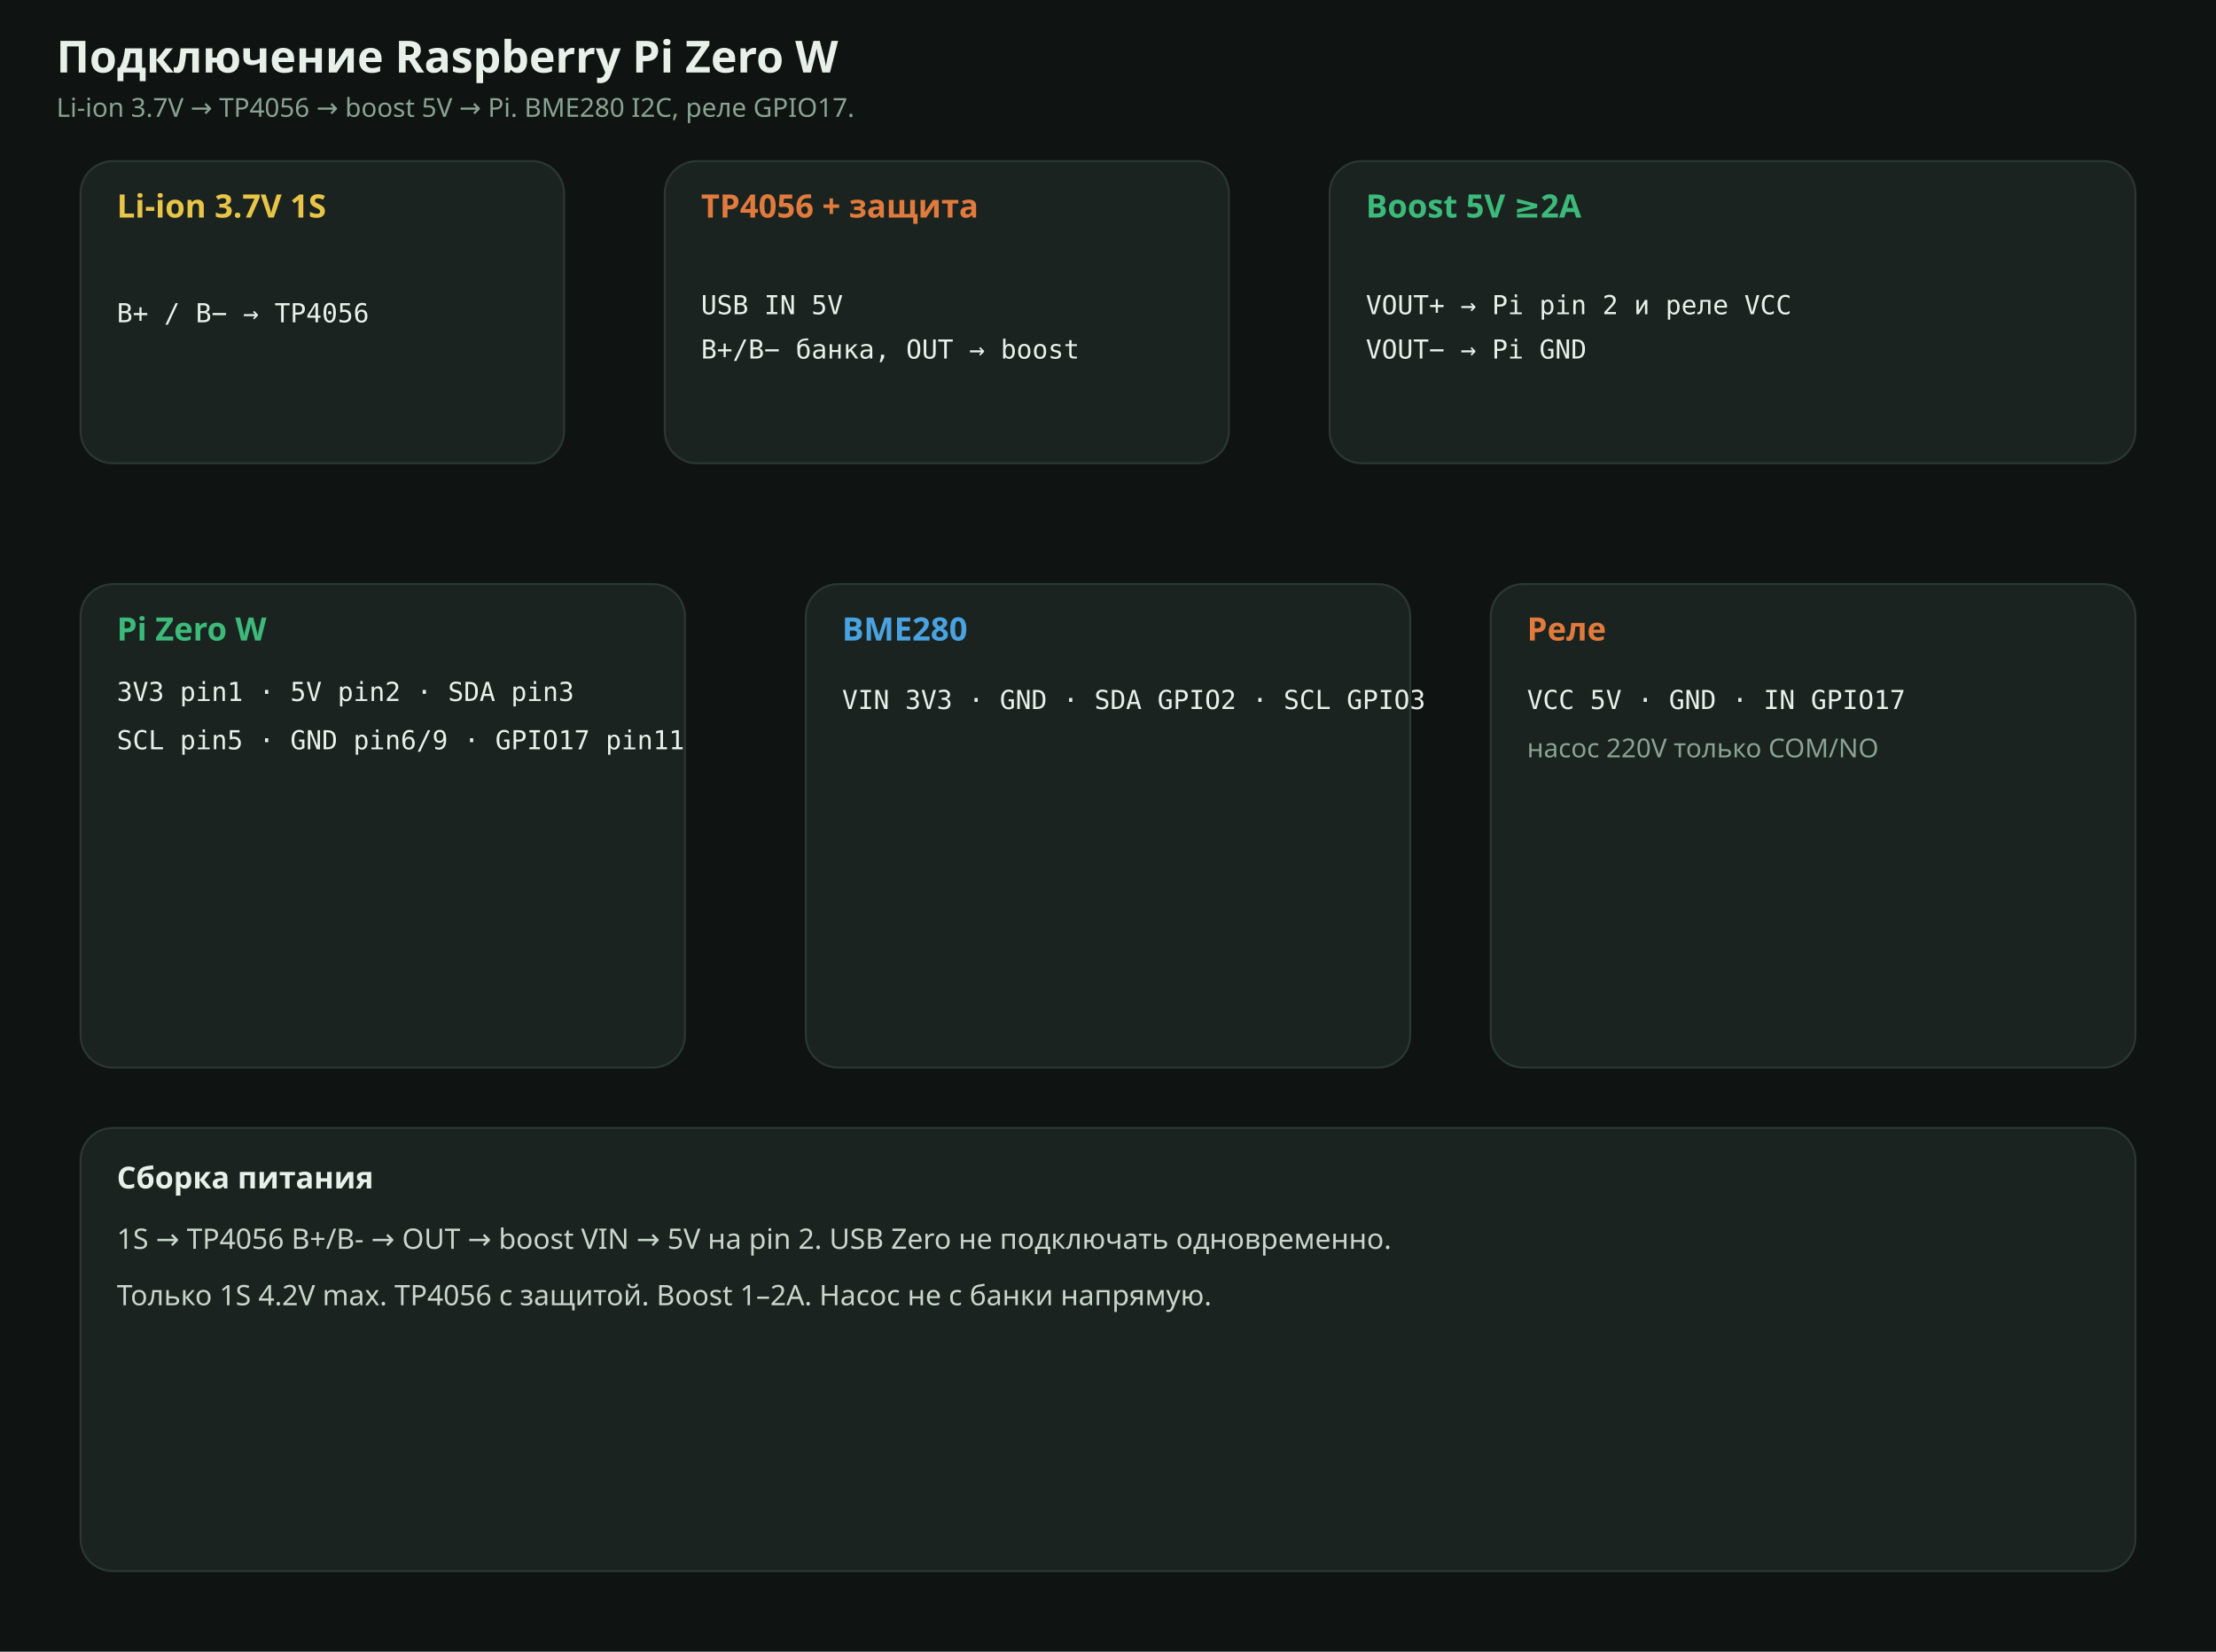
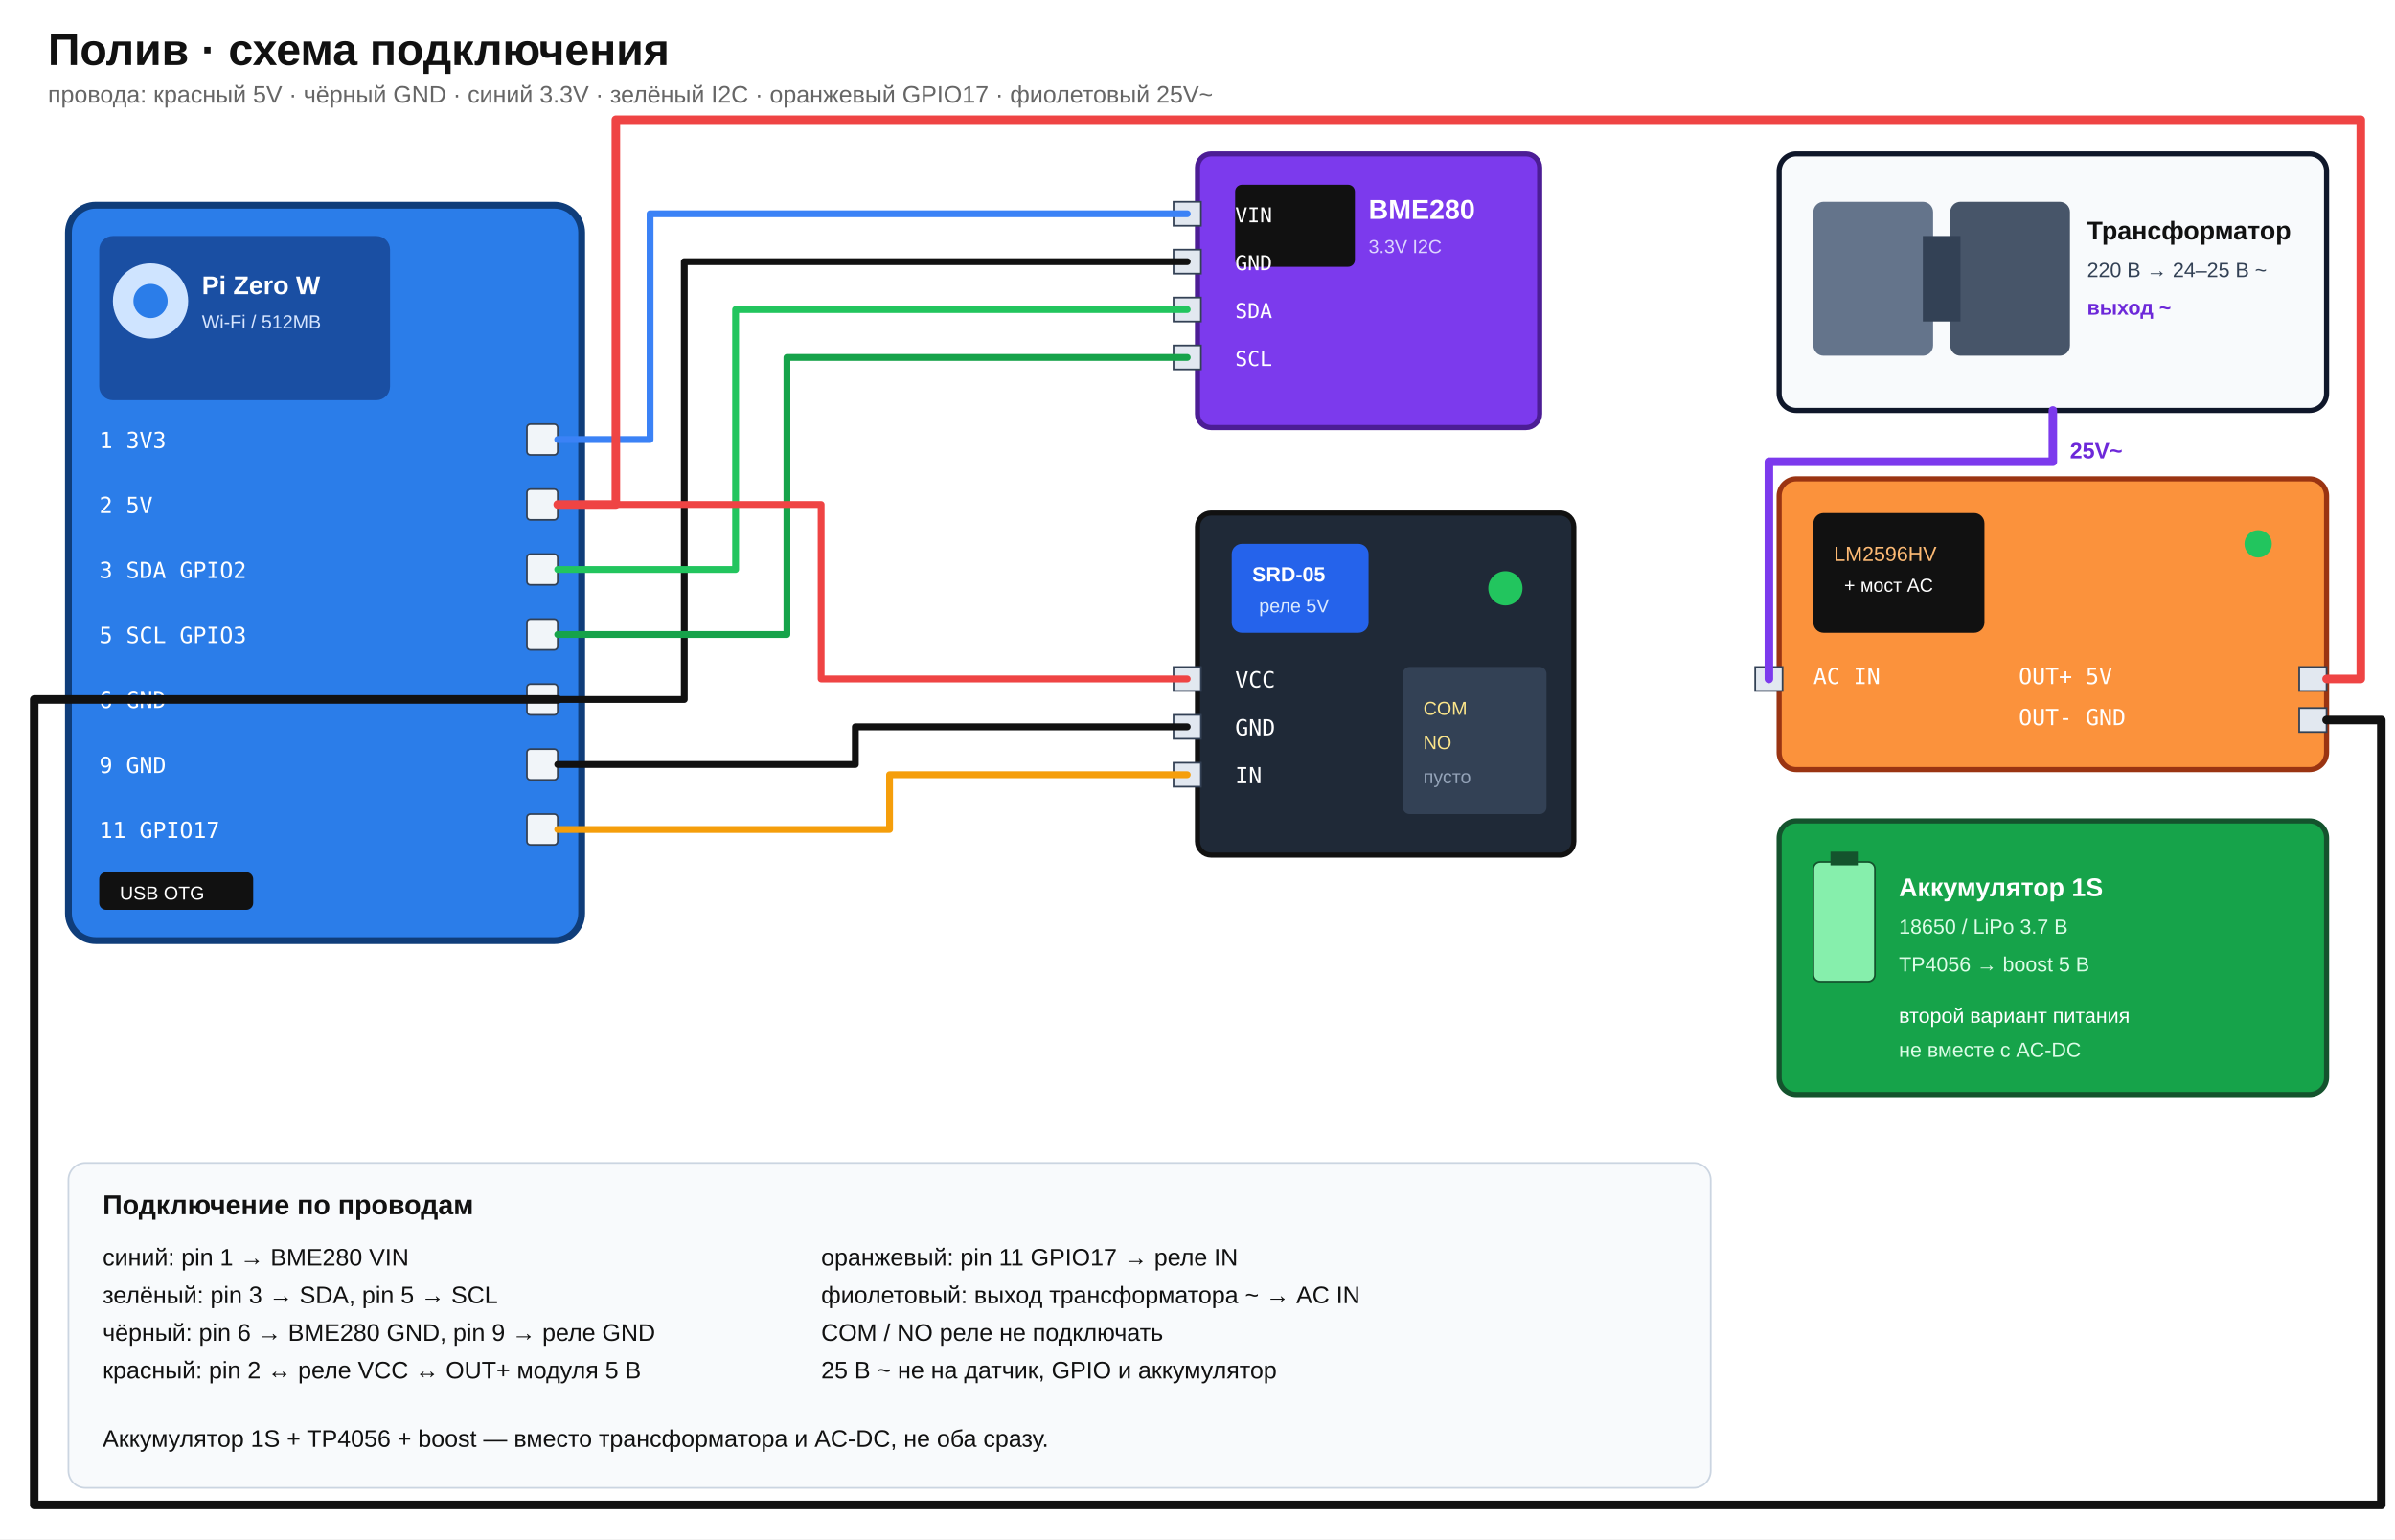
- <svg xmlns="http://www.w3.org/2000/svg" viewBox="0 0 1100 820" width="1100" height="820" role="img" aria-label="Wiring Pi Zero W, BME280, relay, Li-ion and charger">
-   <rect width="1100" height="820" fill="#0f1412" />
-   <text x="28" y="36" fill="#e8f0ea" font-family="system-ui,sans-serif" font-size="22" font-weight="700">Подключение Raspberry Pi Zero W</text>
-   <text x="28" y="58" fill="#8aa394" font-family="system-ui,sans-serif" font-size="13">Li-ion 3.7V → TP4056 → boost 5V → Pi. BME280 I2C, реле GPIO17.</text>
-   <rect x="40" y="80" width="240" height="150" rx="16" fill="#1a2320" stroke="#2a3732" />
-   <text x="58" y="108" fill="#e8c547" font-family="system-ui,sans-serif" font-size="16" font-weight="700">Li-ion 3.7V 1S</text>
-   <text x="58" y="160" fill="#e8f0ea" font-family="ui-monospace,monospace" font-size="13">B+ / B− → TP4056</text>
-   <rect x="330" y="80" width="280" height="150" rx="16" fill="#1a2320" stroke="#2a3732" />
-   <text x="348" y="108" fill="#e07a3d" font-family="system-ui,sans-serif" font-size="16" font-weight="700">TP4056 + защита</text>
-   <text x="348" y="156" fill="#e8f0ea" font-family="ui-monospace,monospace" font-size="13">USB IN 5V</text>
-   <text x="348" y="178" fill="#e8f0ea" font-family="ui-monospace,monospace" font-size="13">B+/B− банка, OUT → boost</text>
-   <rect x="660" y="80" width="400" height="150" rx="16" fill="#1a2320" stroke="#2a3732" />
-   <text x="678" y="108" fill="#3dba7a" font-family="system-ui,sans-serif" font-size="16" font-weight="700">Boost 5V ≥2A</text>
-   <text x="678" y="156" fill="#e8f0ea" font-family="ui-monospace,monospace" font-size="13">VOUT+ → Pi pin 2 и реле VCC</text>
-   <text x="678" y="178" fill="#e8f0ea" font-family="ui-monospace,monospace" font-size="13">VOUT− → Pi GND</text>
-   <rect x="40" y="290" width="300" height="240" rx="16" fill="#1a2320" stroke="#2a3732" />
-   <text x="58" y="318" fill="#3dba7a" font-family="system-ui,sans-serif" font-size="16" font-weight="700">Pi Zero W</text>
-   <text x="58" y="348" fill="#e8f0ea" font-family="ui-monospace,monospace" font-size="13">3V3 pin1 · 5V pin2 · SDA pin3</text>
-   <text x="58" y="372" fill="#e8f0ea" font-family="ui-monospace,monospace" font-size="13">SCL pin5 · GND pin6/9 · GPIO17 pin11</text>
-   <rect x="400" y="290" width="300" height="240" rx="16" fill="#1a2320" stroke="#2a3732" />
-   <text x="418" y="318" fill="#4aa3e0" font-family="system-ui,sans-serif" font-size="16" font-weight="700">BME280</text>
-   <text x="418" y="352" fill="#e8f0ea" font-family="ui-monospace,monospace" font-size="13">VIN 3V3 · GND · SDA GPIO2 · SCL GPIO3</text>
-   <rect x="740" y="290" width="320" height="240" rx="16" fill="#1a2320" stroke="#2a3732" />
-   <text x="758" y="318" fill="#e07a3d" font-family="system-ui,sans-serif" font-size="16" font-weight="700">Реле</text>
-   <text x="758" y="352" fill="#e8f0ea" font-family="ui-monospace,monospace" font-size="13">VCC 5V · GND · IN GPIO17</text>
-   <text x="758" y="376" fill="#8aa394" font-family="system-ui,sans-serif" font-size="13">насос 220V только COM/NO</text>
-   <rect x="40" y="560" width="1020" height="220" rx="16" fill="#1a2320" stroke="#2a3732" />
-   <text x="58" y="590" fill="#e8f0ea" font-family="system-ui,sans-serif" font-size="15" font-weight="700">Сборка питания</text>
-   <text x="58" y="620" fill="#c9d6cc" font-family="system-ui,sans-serif" font-size="14">1S → TP4056 B+/B- → OUT → boost VIN → 5V на pin 2. USB Zero не подключать одновременно.</text>
-   <text x="58" y="648" fill="#c9d6cc" font-family="system-ui,sans-serif" font-size="14">Только 1S 4.2V max. TP4056 с защитой. Boost 1–2A. Насос не с банки напрямую.</text>
+ <svg xmlns="http://www.w3.org/2000/svg" viewBox="0 0 1400 900" width="1400" height="900" role="img" aria-label="Схема подключения с деталями и проводами">
+   <rect width="1400" height="900" fill="#ffffff" />
+   <text x="28" y="38" fill="#111" font-family="Arial,sans-serif" font-size="26" font-weight="700">Полив · схема подключения</text>
+   <text x="28" y="60" fill="#666" font-family="Arial,sans-serif" font-size="14">провода: красный 5V · чёрный GND · синий 3.3V · зелёный I2C · оранжевый GPIO17 · фиолетовый 25V~</text>
+   <rect x="40" y="120" width="300" height="430" rx="16" fill="#2b7de9" stroke="#0f3d7a" stroke-width="4" />
+   <rect x="58" y="138" width="170" height="96" rx="8" fill="#1a4fa3" />
+   <circle cx="88" cy="176" r="22" fill="#cfe4ff" />
+   <circle cx="88" cy="176" r="10" fill="#2b7de9" />
+   <text x="118" y="172" fill="#fff" font-family="Arial,sans-serif" font-size="15" font-weight="700">Pi Zero W</text>
+   <text x="118" y="192" fill="#d7e6ff" font-family="Arial,sans-serif" font-size="11">Wi-Fi / 512MB</text>
+   <rect x="308" y="248" width="18" height="18" rx="2" fill="#f1f5f9" stroke="#334155" />
+   <rect x="308" y="286" width="18" height="18" rx="2" fill="#f1f5f9" stroke="#334155" />
+   <rect x="308" y="324" width="18" height="18" rx="2" fill="#f1f5f9" stroke="#334155" />
+   <rect x="308" y="362" width="18" height="18" rx="2" fill="#f1f5f9" stroke="#334155" />
+   <rect x="308" y="400" width="18" height="18" rx="2" fill="#f1f5f9" stroke="#334155" />
+   <rect x="308" y="438" width="18" height="18" rx="2" fill="#f1f5f9" stroke="#334155" />
+   <rect x="308" y="476" width="18" height="18" rx="2" fill="#f1f5f9" stroke="#334155" />
+   <g fill="#fff" font-family="ui-monospace,Consolas,monospace" font-size="13">
+     <text x="58" y="262">1  3V3</text>
+     <text x="58" y="300">2  5V</text>
+     <text x="58" y="338">3  SDA GPIO2</text>
+     <text x="58" y="376">5  SCL GPIO3</text>
+     <text x="58" y="414">6  GND</text>
+     <text x="58" y="452">9  GND</text>
+     <text x="58" y="490">11 GPIO17</text>
+   </g>
+   <rect x="58" y="510" width="90" height="22" rx="4" fill="#111" />
+   <text x="70" y="526" fill="#fff" font-family="Arial,sans-serif" font-size="11">USB OTG</text>
+   <rect x="700" y="90" width="200" height="160" rx="8" fill="#7c3aed" stroke="#4c1d95" stroke-width="3" />
+   <rect x="722" y="108" width="70" height="48" rx="4" fill="#111" />
+   <text x="800" y="128" fill="#fff" font-family="Arial,sans-serif" font-size="16" font-weight="700">BME280</text>
+   <text x="800" y="148" fill="#ddd6fe" font-family="Arial,sans-serif" font-size="11">3.3V I2C</text>
+   <rect x="686" y="118" width="16" height="14" fill="#e2e8f0" stroke="#334155" />
+   <rect x="686" y="146" width="16" height="14" fill="#e2e8f0" stroke="#334155" />
+   <rect x="686" y="174" width="16" height="14" fill="#e2e8f0" stroke="#334155" />
+   <rect x="686" y="202" width="16" height="14" fill="#e2e8f0" stroke="#334155" />
+   <text x="722" y="130" fill="#fff" font-family="ui-monospace,Consolas,monospace" font-size="12">VIN</text>
+   <text x="722" y="158" fill="#fff" font-family="ui-monospace,Consolas,monospace" font-size="12">GND</text>
+   <text x="722" y="186" fill="#fff" font-family="ui-monospace,Consolas,monospace" font-size="12">SDA</text>
+   <text x="722" y="214" fill="#fff" font-family="ui-monospace,Consolas,monospace" font-size="12">SCL</text>
+   <rect x="700" y="300" width="220" height="200" rx="8" fill="#1f2937" stroke="#111" stroke-width="3" />
+   <rect x="720" y="318" width="80" height="52" rx="6" fill="#2563eb" />
+   <text x="732" y="340" fill="#fff" font-family="Arial,sans-serif" font-size="12" font-weight="700">SRD-05</text>
+   <text x="736" y="358" fill="#dbeafe" font-family="Arial,sans-serif" font-size="11">реле 5V</text>
+   <circle cx="880" cy="344" r="10" fill="#22c55e" />
+   <rect x="686" y="390" width="16" height="14" fill="#e2e8f0" stroke="#334155" />
+   <rect x="686" y="418" width="16" height="14" fill="#e2e8f0" stroke="#334155" />
+   <rect x="686" y="446" width="16" height="14" fill="#e2e8f0" stroke="#334155" />
+   <text x="722" y="402" fill="#fff" font-family="ui-monospace,Consolas,monospace" font-size="13">VCC</text>
+   <text x="722" y="430" fill="#fff" font-family="ui-monospace,Consolas,monospace" font-size="13">GND</text>
+   <text x="722" y="458" fill="#fff" font-family="ui-monospace,Consolas,monospace" font-size="13">IN</text>
+   <rect x="820" y="390" width="84" height="86" rx="4" fill="#334155" />
+   <text x="832" y="418" fill="#fde68a" font-family="Arial,sans-serif" font-size="11">COM</text>
+   <text x="832" y="438" fill="#fde68a" font-family="Arial,sans-serif" font-size="11">NO</text>
+   <text x="832" y="458" fill="#94a3b8" font-family="Arial,sans-serif" font-size="11">пусто</text>
+   <rect x="1040" y="90" width="320" height="150" rx="10" fill="#f8fafc" stroke="#0f172a" stroke-width="3" />
+   <rect x="1060" y="118" width="70" height="90" rx="6" fill="#64748b" />
+   <rect x="1140" y="118" width="70" height="90" rx="6" fill="#475569" />
+   <rect x="1124" y="138" width="22" height="50" fill="#334155" />
+   <text x="1220" y="140" fill="#111" font-family="Arial,sans-serif" font-size="15" font-weight="700">Трансформатор</text>
+   <text x="1220" y="162" fill="#334155" font-family="Arial,sans-serif" font-size="12">220 В → 24–25 В ~</text>
+   <text x="1220" y="184" fill="#6d28d9" font-family="Arial,sans-serif" font-size="12" font-weight="700">выход ~</text>
+   <rect x="1040" y="280" width="320" height="170" rx="10" fill="#fb923c" stroke="#9a3412" stroke-width="3" />
+   <rect x="1060" y="300" width="100" height="70" rx="6" fill="#111" />
+   <text x="1072" y="328" fill="#fdba74" font-family="Arial,sans-serif" font-size="12">LM2596HV</text>
+   <text x="1078" y="346" fill="#fff" font-family="Arial,sans-serif" font-size="11">+ мост AC</text>
+   <circle cx="1320" cy="318" r="8" fill="#22c55e" />
+   <text x="1060" y="400" fill="#fff" font-family="ui-monospace,Consolas,monospace" font-size="13">AC IN</text>
+   <text x="1180" y="400" fill="#fff" font-family="ui-monospace,Consolas,monospace" font-size="13">OUT+ 5V</text>
+   <text x="1180" y="424" fill="#fff" font-family="ui-monospace,Consolas,monospace" font-size="13">OUT- GND</text>
+   <rect x="1026" y="390" width="16" height="14" fill="#e2e8f0" stroke="#334155" />
+   <rect x="1344" y="390" width="16" height="14" fill="#e2e8f0" stroke="#334155" />
+   <rect x="1344" y="414" width="16" height="14" fill="#e2e8f0" stroke="#334155" />
+   <rect x="1040" y="480" width="320" height="160" rx="10" fill="#16a34a" stroke="#14532d" stroke-width="3" />
+   <rect x="1060" y="504" width="36" height="70" rx="4" fill="#86efac" stroke="#14532d" />
+   <rect x="1070" y="498" width="16" height="8" fill="#14532d" />
+   <text x="1110" y="524" fill="#fff" font-family="Arial,sans-serif" font-size="15" font-weight="700">Аккумулятор 1S</text>
+   <text x="1110" y="546" fill="#dcfce7" font-family="Arial,sans-serif" font-size="12">18650 / LiPo 3.7 В</text>
+   <text x="1110" y="568" fill="#dcfce7" font-family="Arial,sans-serif" font-size="12">TP4056 → boost 5 В</text>
+   <text x="1110" y="598" fill="#fff" font-family="Arial,sans-serif" font-size="12">второй вариант питания</text>
+   <text x="1110" y="618" fill="#dcfce7" font-family="Arial,sans-serif" font-size="12">не вместе с AC-DC</text>
+   <path d="M326 257 H380 V125 H694" fill="none" stroke="#3b82f6" stroke-width="4" stroke-linecap="round" stroke-linejoin="round" />
+   <path d="M326 409 H400 V153 H694" fill="none" stroke="#111111" stroke-width="4" stroke-linecap="round" stroke-linejoin="round" />
+   <path d="M326 333 H430 V181 H694" fill="none" stroke="#22c55e" stroke-width="4" stroke-linecap="round" stroke-linejoin="round" />
+   <path d="M326 371 H460 V209 H694" fill="none" stroke="#16a34a" stroke-width="4" stroke-linecap="round" stroke-linejoin="round" />
+   <path d="M326 295 H480 V397 H694" fill="none" stroke="#ef4444" stroke-width="4" stroke-linecap="round" stroke-linejoin="round" />
+   <path d="M326 447 H500 V425 H694" fill="none" stroke="#111111" stroke-width="4" stroke-linecap="round" stroke-linejoin="round" />
+   <path d="M326 485 H520 V453 H694" fill="none" stroke="#f59e0b" stroke-width="4" stroke-linecap="round" stroke-linejoin="round" />
+   <path d="M1200 240 V270 H1034 V397" fill="none" stroke="#7c3aed" stroke-width="5" stroke-linecap="round" stroke-linejoin="round" />
+   <text x="1210" y="268" fill="#6d28d9" font-family="Arial,sans-serif" font-size="13" font-weight="700">25V~</text>
+   <path d="M1360 397 H1380 V70 H360 V295 H326" fill="none" stroke="#ef4444" stroke-width="5" stroke-linecap="round" stroke-linejoin="round" />
+   <path d="M1360 421 H1392 V880 H20 V409 H326" fill="none" stroke="#111111" stroke-width="5" stroke-linecap="round" stroke-linejoin="round" />
+   <rect x="40" y="680" width="960" height="190" rx="10" fill="#f8fafc" stroke="#cbd5e1" />
+   <text x="60" y="710" fill="#111" font-family="Arial,sans-serif" font-size="16" font-weight="700">Подключение по проводам</text>
+   <g font-family="Arial,sans-serif" font-size="14" fill="#111">
+     <text x="60" y="740">синий: pin 1 → BME280 VIN</text>
+     <text x="60" y="762">зелёный: pin 3 → SDA, pin 5 → SCL</text>
+     <text x="60" y="784">чёрный: pin 6 → BME280 GND, pin 9 → реле GND</text>
+     <text x="60" y="806">красный: pin 2 ↔ реле VCC ↔ OUT+ модуля 5 В</text>
+     <text x="480" y="740">оранжевый: pin 11 GPIO17 → реле IN</text>
+     <text x="480" y="762">фиолетовый: выход трансформатора ~ → AC IN</text>
+     <text x="480" y="784">COM / NO реле не подключать</text>
+     <text x="480" y="806">25 В ~ не на датчик, GPIO и аккумулятор</text>
+     <text x="60" y="846">Аккумулятор 1S + TP4056 + boost — вместо трансформатора и AC-DC, не оба сразу.</text>
+   </g>
</svg>
